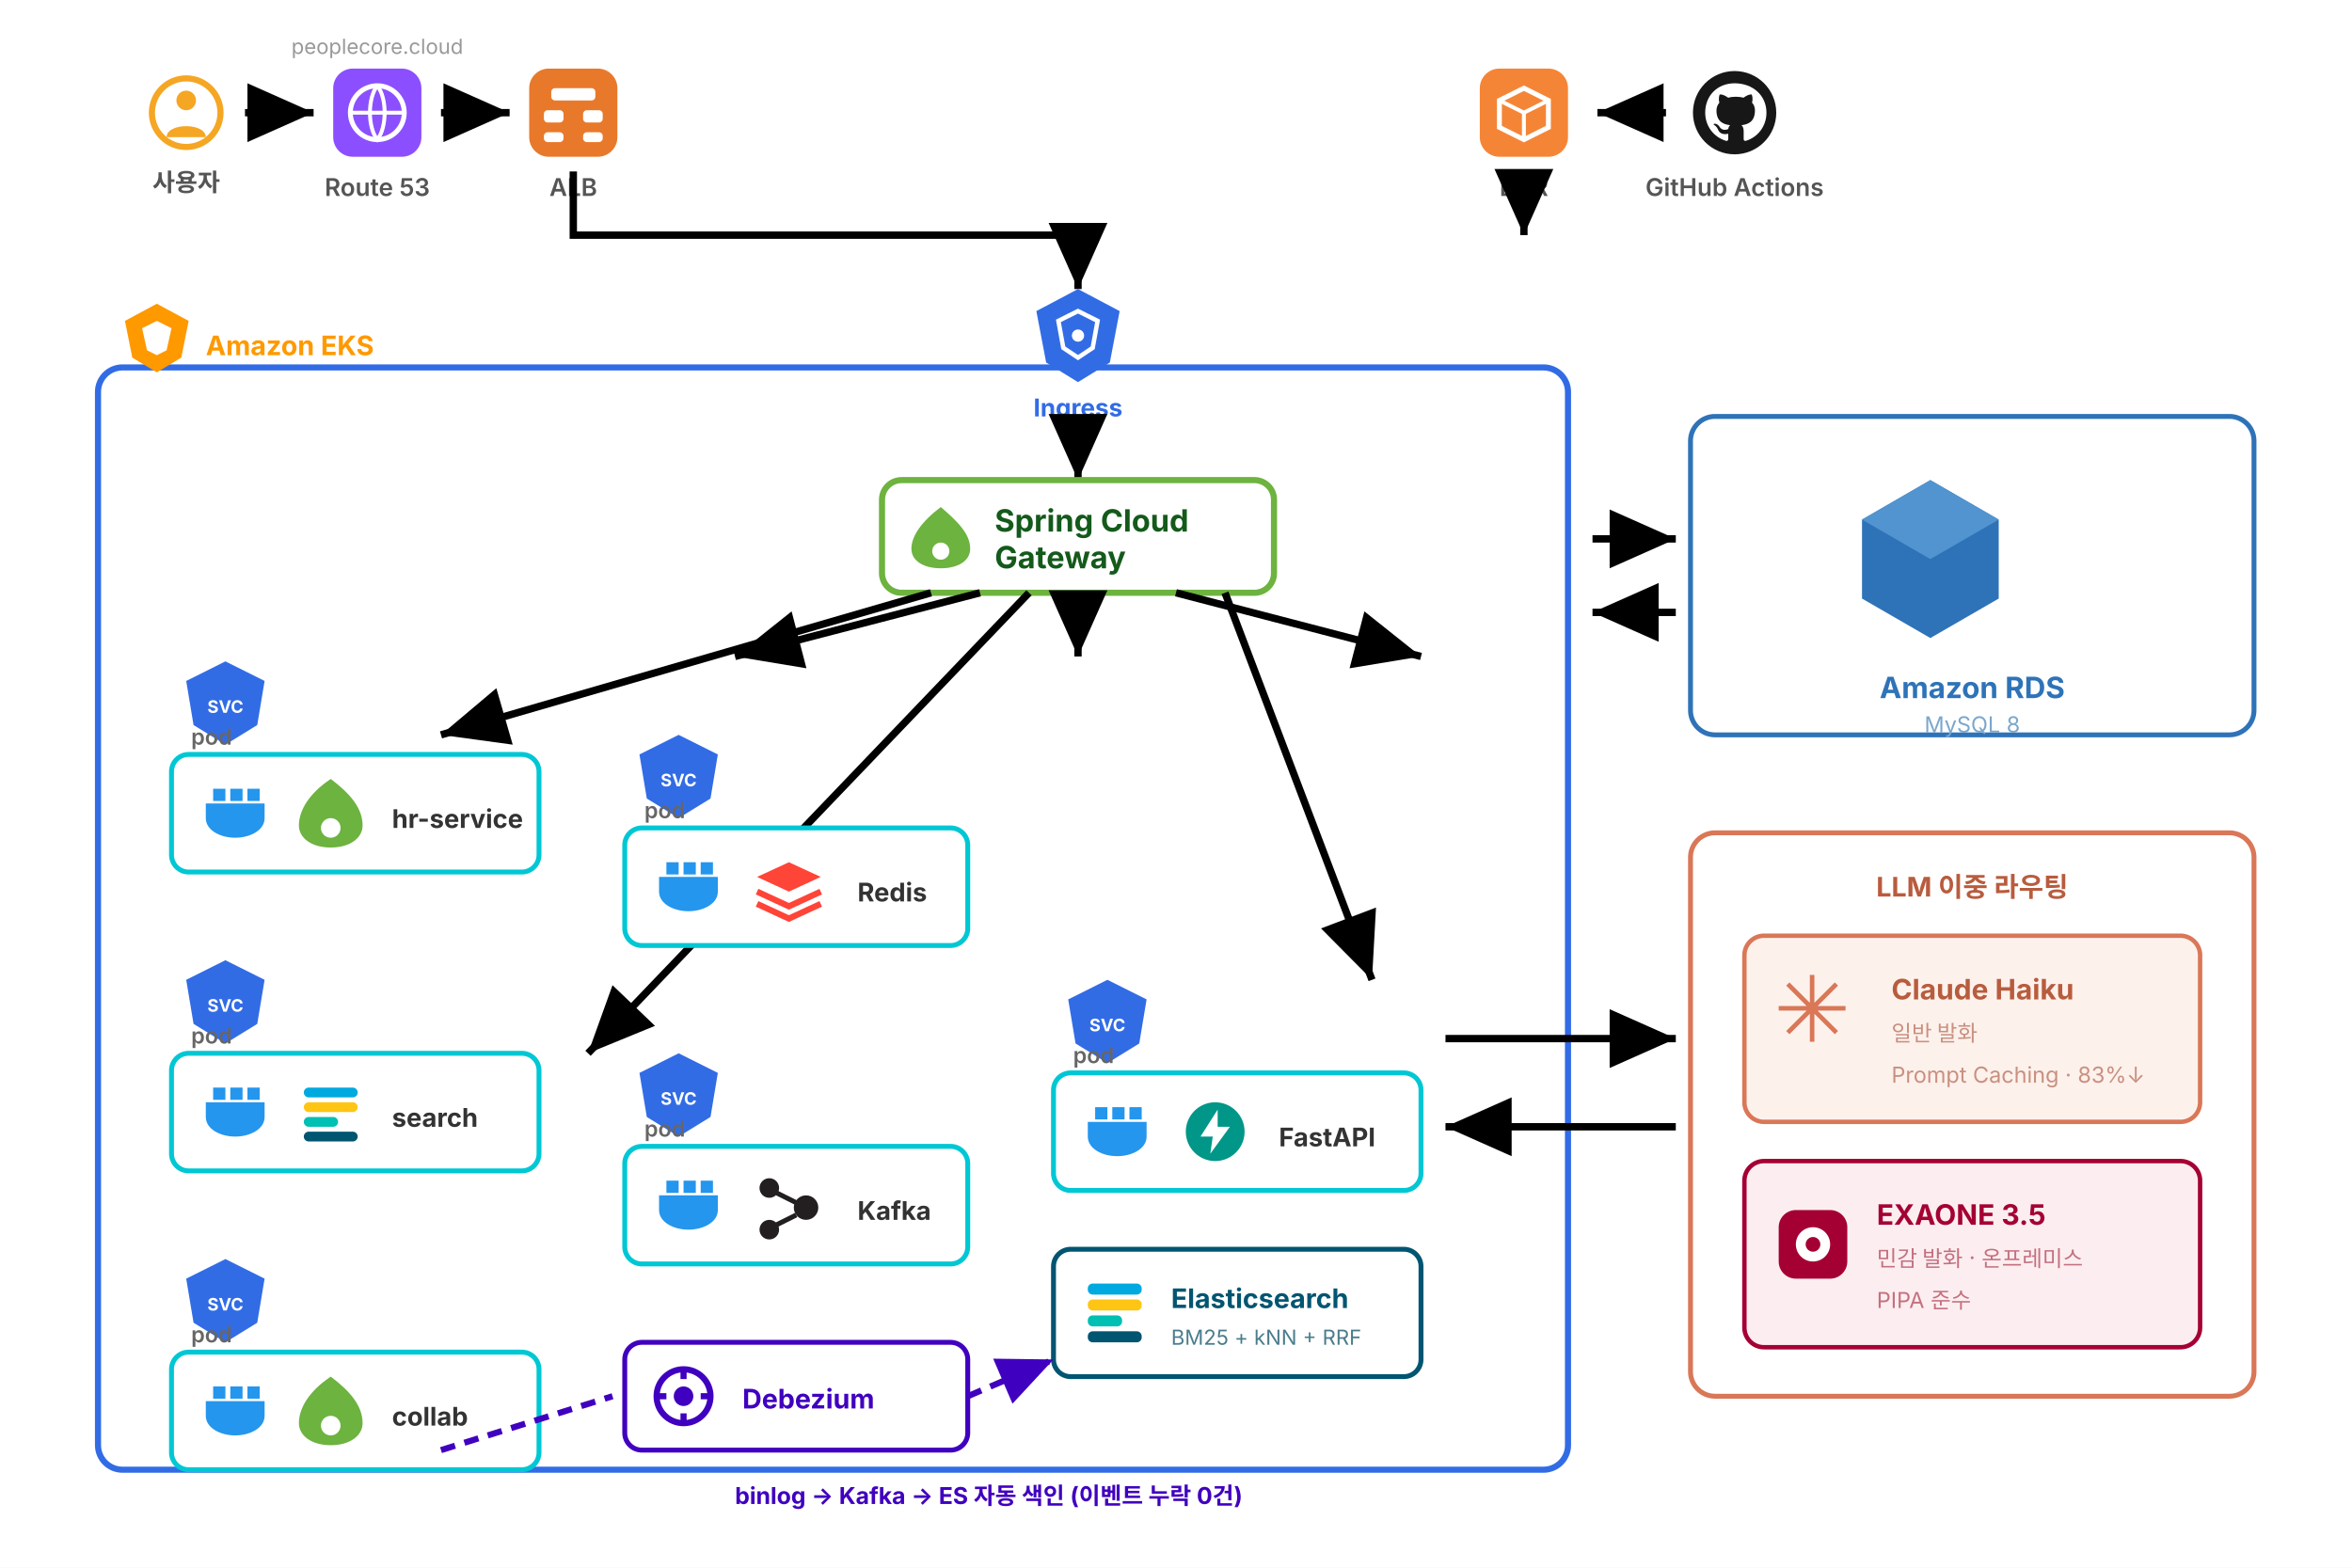
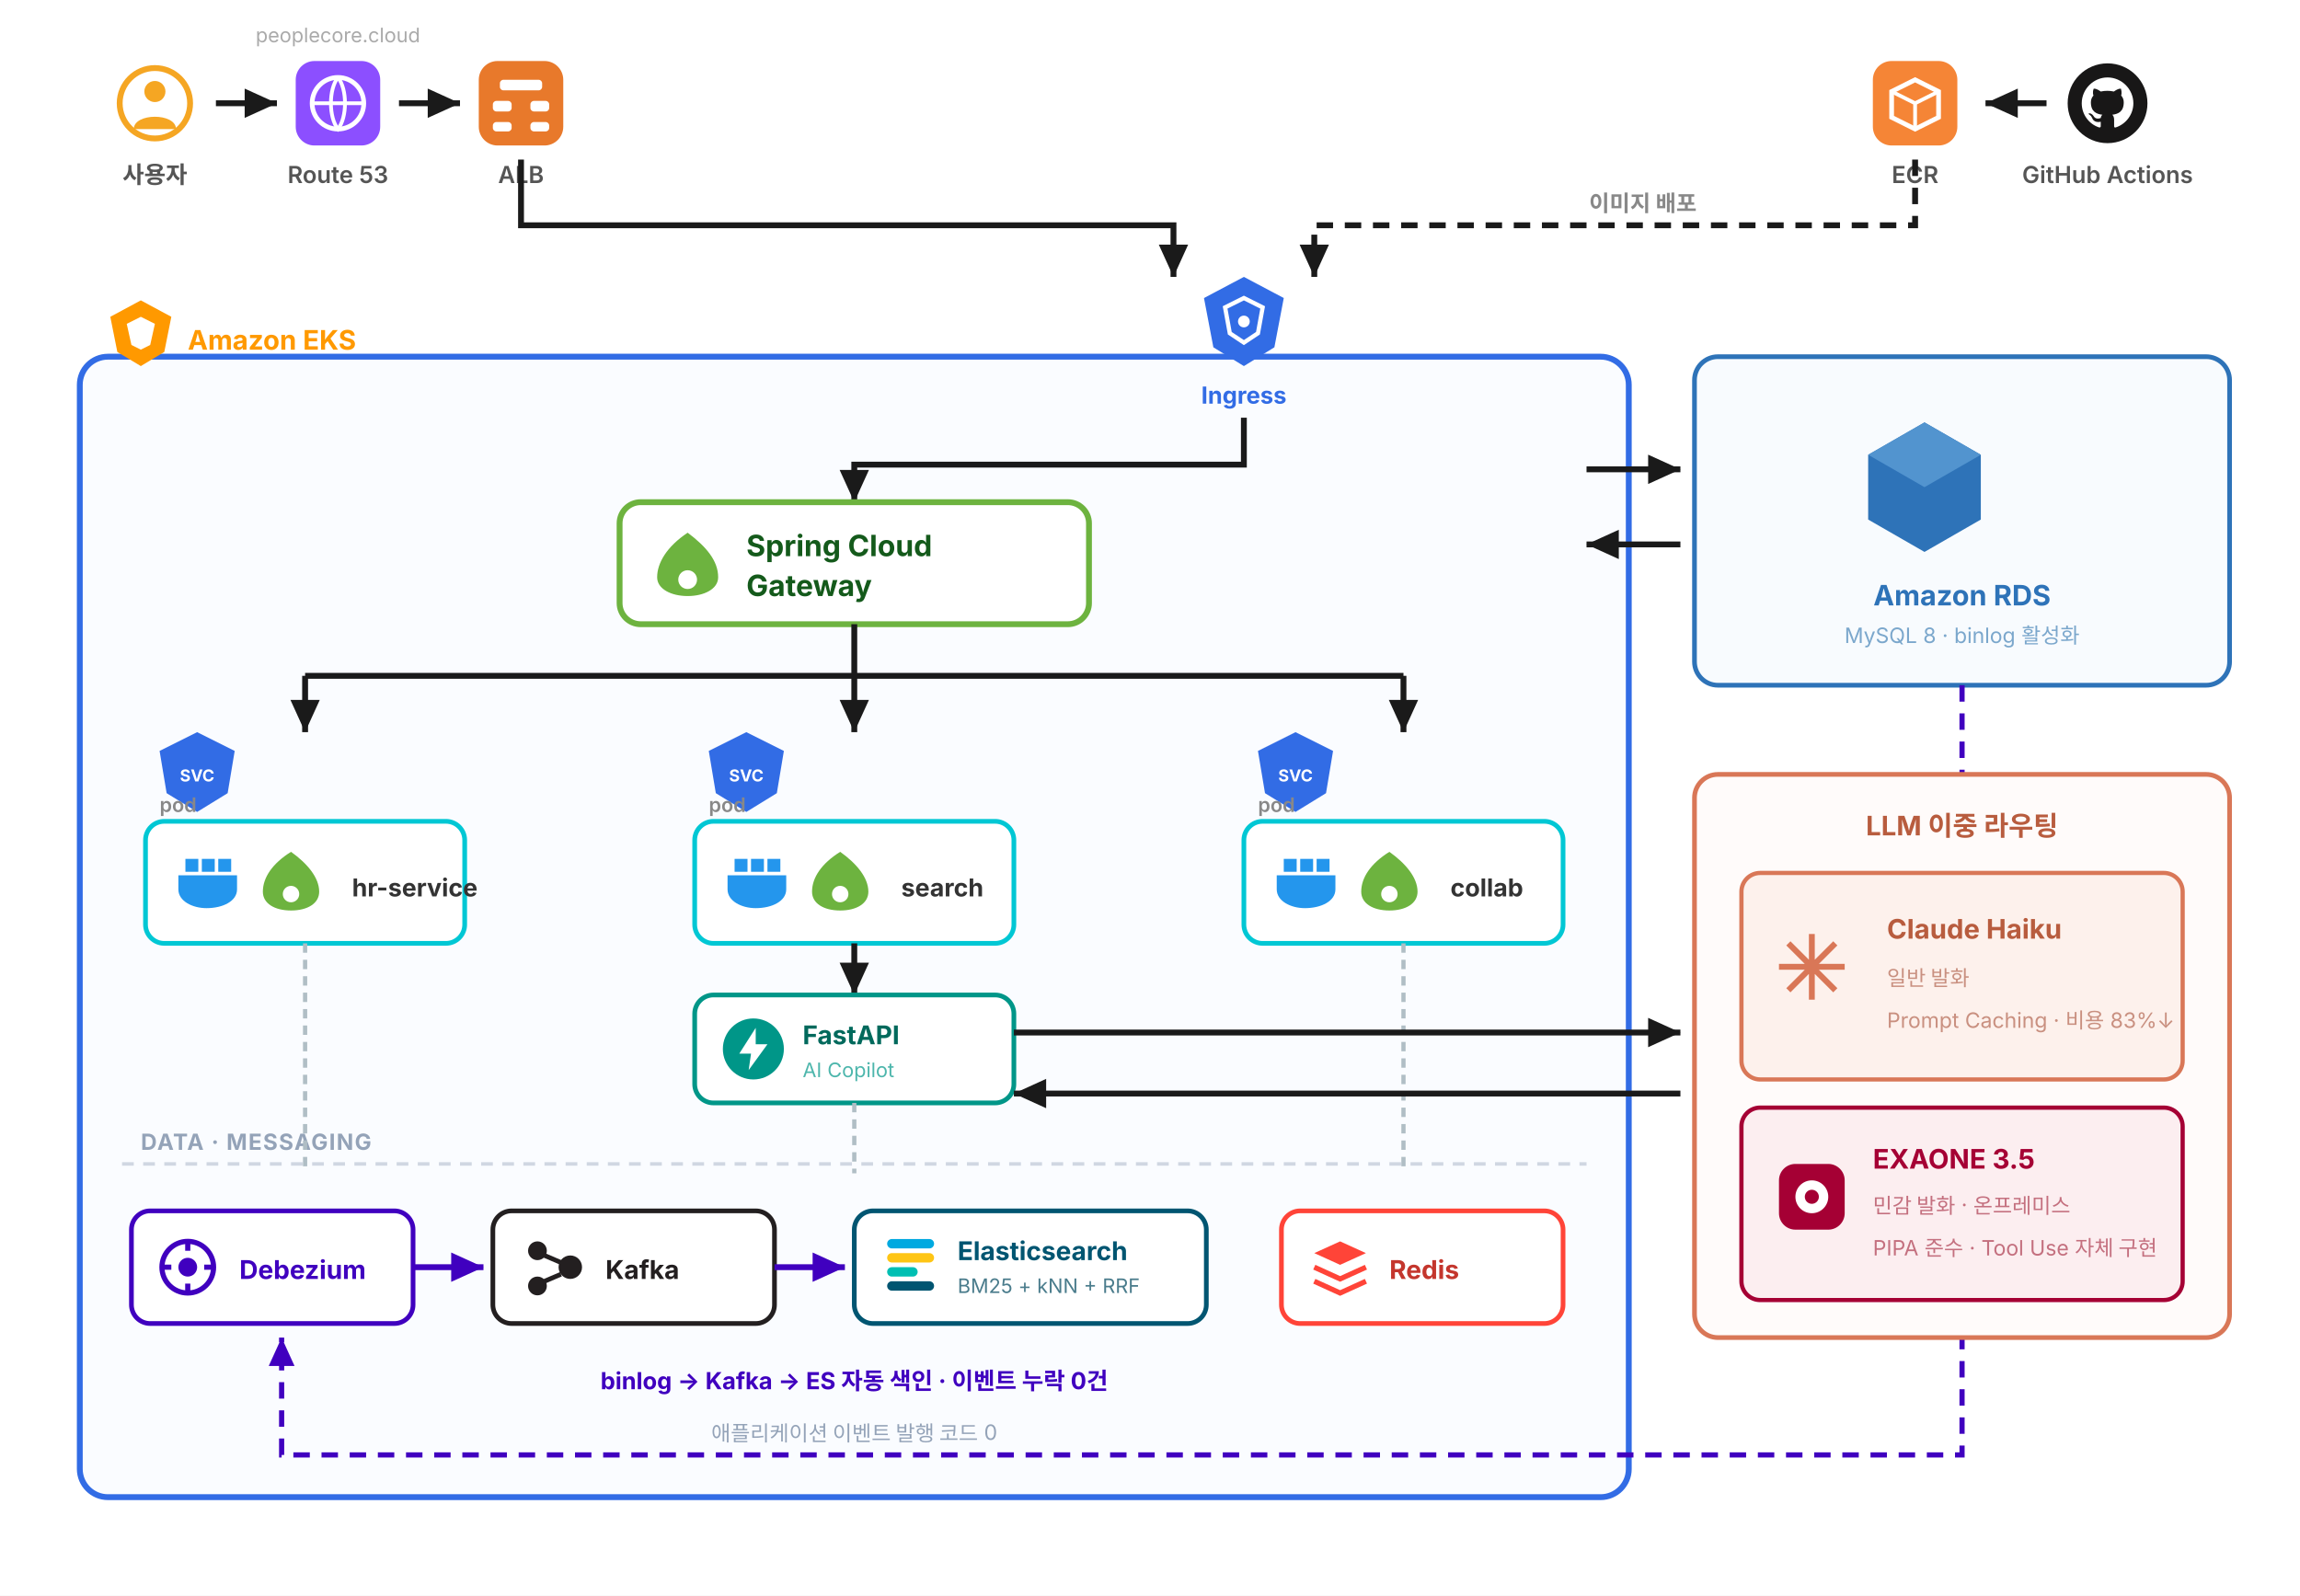
- <svg xmlns="http://www.w3.org/2000/svg" viewBox="0 0 960 640" font-family="Pretendard, -apple-system, sans-serif">
-   <rect width="960" height="640" fill="#fff" />
-   <g transform="translate(60,30)">
-     <circle cx="16" cy="16" r="14" fill="none" stroke="#F5A623" stroke-width="2.5" />
-     <circle cx="16" cy="11" r="4" fill="#F5A623" />
-     <path d="M8 26 C8 20 24 20 24 26" fill="#F5A623" />
-     <text x="16" y="48" font-size="10" fill="#555" text-anchor="middle" font-weight="600">사용자</text>
-   </g>
-   <path d="M100 46 L128 46" stroke="#000" stroke-width="3" marker-end="url(#ar)" />
-   <g transform="translate(136,28)">
+ <svg xmlns="http://www.w3.org/2000/svg" viewBox="0 0 980 680" font-family="Pretendard, -apple-system, sans-serif">
+   <rect width="980" height="680" fill="#fff" />
+   <g transform="translate(48,28)">
+     <circle cx="18" cy="16" r="15" fill="none" stroke="#F5A623" stroke-width="2.5" />
+     <circle cx="18" cy="11" r="4.5" fill="#F5A623" />
+     <path d="M9 27 C9 20 27 20 27 27" fill="#F5A623" />
+     <text x="18" y="50" font-size="10" fill="#555" text-anchor="middle" font-weight="600">사용자</text>
+   </g>
+   <path d="M92 44 L118 44" stroke="#1a1a1a" stroke-width="2.5" marker-end="url(#ar)" />
+   <g transform="translate(126,26)">
    <rect x="0" y="0" width="36" height="36" rx="8" fill="#8C4FFF" />
    <circle cx="18" cy="18" r="11" fill="none" stroke="#fff" stroke-width="2" />
    <path d="M7 18 L29 18 M18 7 C22 12 22 24 18 29 C14 24 14 12 18 7" stroke="#fff" stroke-width="1.6" fill="none" />
    <text x="18" y="52" font-size="10" fill="#555" text-anchor="middle" font-weight="600">Route 53</text>
-     <text x="18" y="-6" font-size="8.5" fill="#999" text-anchor="middle">peoplecore.cloud</text>
-   </g>
-   <path d="M180 46 L208 46" stroke="#000" stroke-width="3" marker-end="url(#ar)" />
-   <g transform="translate(216,28)">
+     <text x="18" y="-8" font-size="8.5" fill="#aaa" text-anchor="middle">peoplecore.cloud</text>
+   </g>
+   <path d="M170 44 L196 44" stroke="#1a1a1a" stroke-width="2.5" marker-end="url(#ar)" />
+   <g transform="translate(204,26)">
    <rect x="0" y="0" width="36" height="36" rx="8" fill="#E8792B" />
-     <rect x="9" y="8" width="18" height="5" rx="1.5" fill="#fff" />
-     <rect x="6" y="17" width="8" height="5" rx="1.5" fill="#fff" />
-     <rect x="22" y="17" width="8" height="5" rx="1.5" fill="#fff" />
+     <rect x="9" y="8" width="18" height="4.5" rx="1.5" fill="#fff" />
+     <rect x="6" y="17" width="8" height="4.5" rx="1.5" fill="#fff" />
+     <rect x="22" y="17" width="8" height="4.5" rx="1.5" fill="#fff" />
    <rect x="6" y="26" width="8" height="4" rx="1.5" fill="#fff" />
    <rect x="22" y="26" width="8" height="4" rx="1.5" fill="#fff" />
    <text x="18" y="52" font-size="10" fill="#555" text-anchor="middle" font-weight="600">ALB</text>
  </g>
-   <g transform="translate(690,28)">
+   <g transform="translate(880,26)">
    <circle cx="18" cy="18" r="17" fill="#181717" />
-     <path d="M18 6 C11 6 6 11 6 18 C6 23.5 9.5 28 14.5 29.5 C15.2 29.6 15.4 29.2 15.4 28.8 L15.4 26.6 C12 27.4 11.3 25 11.3 25 C10.7 23.6 9.9 23.2 9.9 23.2 C8.8 22.5 10 22.5 10 22.5 C11.2 22.6 11.8 23.7 11.8 23.7 C12.9 25.5 14.6 25 15.4 24.7 C15.5 23.9 15.8 23.4 16.2 23.1 C13.5 22.8 10.6 21.7 10.6 17.1 C10.6 15.8 11.1 14.7 11.8 13.9 C11.7 13.6 11.3 12.3 11.9 10.6 C11.9 10.6 13 10.2 15.4 11.9 C16.4 11.6 17.4 11.5 18.5 11.5 C19.5 11.5 20.6 11.6 21.6 11.9 C24 10.2 25 10.6 25 10.6 C25.6 12.3 25.2 13.6 25.1 13.9 C25.9 14.7 26.3 15.8 26.3 17.1 C26.3 21.7 23.5 22.8 20.8 23.1 C21.3 23.5 21.7 24.3 21.7 25.5 L21.7 28.8 C21.7 29.2 21.9 29.6 22.6 29.5 C27.5 28 31 23.5 31 18 C31 11 25.5 6 18 6 Z" fill="#fff" />
+     <path d="M18 7 C12 7 7 12 7 18 C7 22.8 10.1 26.9 14.4 28.3 C14.9 28.4 15.1 28.1 15.1 27.8 L15.1 25.9 C12.1 26.5 11.5 24.4 11.5 24.4 C11 23.2 10.3 22.9 10.3 22.9 C9.4 22.2 10.4 22.3 10.4 22.3 C11.4 22.4 12 23.4 12 23.4 C12.9 25 14.4 24.5 15.1 24.3 C15.2 23.6 15.5 23.1 15.8 22.9 C13.4 22.6 10.9 21.7 10.9 17.6 C10.9 16.4 11.3 15.5 12 14.7 C11.9 14.5 11.5 13.3 12.1 11.8 C12.1 11.8 13 11.5 15.1 13 C16 12.8 16.9 12.7 17.9 12.7 C18.8 12.7 19.8 12.8 20.7 13 C22.8 11.5 23.7 11.8 23.7 11.8 C24.2 13.3 23.9 14.5 23.8 14.7 C24.5 15.5 24.9 16.4 24.9 17.6 C24.9 21.7 22.4 22.6 20 22.9 C20.4 23.2 20.8 23.9 20.8 25 L20.8 27.8 C20.8 28.1 21 28.5 21.5 28.3 C25.8 26.9 29 22.8 29 18 C29 12 24 7 18 7 Z" fill="#fff" />
    <text x="18" y="52" font-size="10" fill="#555" text-anchor="middle" font-weight="600">GitHub Actions</text>
  </g>
-   <path d="M680 46 L652 46" stroke="#000" stroke-width="3" marker-end="url(#ar)" />
-   <g transform="translate(604,28)">
+   <path d="M872 44 L846 44" stroke="#1a1a1a" stroke-width="2.5" marker-end="url(#ar)" />
+   <g transform="translate(798,26)">
    <rect x="0" y="0" width="36" height="36" rx="8" fill="#F58536" />
    <path d="M18 8 L28 13 L28 24 L18 29 L8 24 L8 13 Z" fill="none" stroke="#fff" stroke-width="2" />
    <path d="M8 13 L18 18 L28 13 M18 18 L18 29" stroke="#fff" stroke-width="1.6" fill="none" />
    <text x="18" y="52" font-size="10" fill="#555" text-anchor="middle" font-weight="600">ECR</text>
  </g>
-   <path d="M622 70 L622 96" stroke="#000" stroke-width="3" marker-end="url(#ar)" />
-   <path d="M234 70 L234 96 L440 96 L440 118" stroke="#000" stroke-width="3" fill="none" marker-end="url(#ar)" />
-   <rect x="40" y="150" width="600" height="450" rx="10" fill="none" stroke="#326CE5" stroke-width="2.5" />
-   <g transform="translate(50,124)">
+   <path d="M816 68 L816 96 L560 96 L560 118" stroke="#1a1a1a" stroke-width="2.5" fill="none" marker-end="url(#ar)" stroke-dasharray="7 5" />
+   <text x="700" y="90" font-size="9.5" fill="#888" text-anchor="middle" font-weight="600">이미지 배포</text>
+   <path d="M222 68 L222 96 L500 96 L500 118" stroke="#1a1a1a" stroke-width="2.5" fill="none" marker-end="url(#ar)" />
+   <rect x="34" y="152" width="660" height="486" rx="12" fill="#FAFCFF" stroke="#326CE5" stroke-width="2.5" />
+   <g transform="translate(46,128)">
    <path d="M14 0 L27 7 L24 22 L14 28 L4 22 L1 7 Z" fill="#FF9900" />
    <path d="M14 7 L20 10 L18 19 L14 21 L10 19 L8 10 Z" fill="#fff" />
  </g>
-   <text x="84" y="145" font-size="11" fill="#FF9900" font-weight="700">Amazon EKS</text>
-   <g transform="translate(420,118)">
+   <text x="80" y="149" font-size="11.5" fill="#FF9900" font-weight="700">Amazon EKS</text>
+   <g transform="translate(510,118)">
    <path d="M20 0 L37 9 L33 30 L20 38 L7 30 L3 9 Z" fill="#326CE5" />
    <path d="M20 9 L28 13 L26 24 L20 28 L14 24 L12 13 Z" fill="none" stroke="#fff" stroke-width="1.8" />
    <circle cx="20" cy="19" r="2.5" fill="#fff" />
-     <text x="20" y="52" font-size="10" fill="#326CE5" text-anchor="middle" font-weight="700">Ingress</text>
-   </g>
-   <path d="M440 172 L440 196" stroke="#000" stroke-width="3" marker-end="url(#ar)" />
-   <g transform="translate(360,196)">
-     <rect x="0" y="0" width="160" height="46" rx="8" fill="#fff" stroke="#6DB33F" stroke-width="2.5" />
-     <g transform="translate(12,11)">
-       <path d="M12 0 C4 6 0 12 0 17 C0 22 5 25 12 25 C19 25 24 22 24 17 C24 11 19 6 12 0 Z" fill="#6DB33F" />
-       <circle cx="12" cy="18" r="3.5" fill="#fff" />
-     </g>
-     <text x="46" y="21" font-size="12.5" fill="#145A1B" font-weight="700">Spring Cloud</text>
-     <text x="46" y="36" font-size="12.5" fill="#145A1B" font-weight="700">Gateway</text>
-   </g>
-   <path d="M400 242 L300 268" stroke="#000" stroke-width="3" marker-end="url(#ar)" />
-   <path d="M440 242 L440 268" stroke="#000" stroke-width="3" marker-end="url(#ar)" />
-   <path d="M480 242 L580 268" stroke="#000" stroke-width="3" marker-end="url(#ar)" />
-   <path d="M380 242 L180 300" stroke="#000" stroke-width="3" marker-end="url(#ar)" />
-   <path d="M500 242 L560 400" stroke="#000" stroke-width="3" marker-end="url(#ar)" />
-   <path d="M420 242 L240 430" stroke="#000" stroke-width="3" marker-end="url(#ar)" />
-   <g transform="translate(70,270)">
+   </g>
+   <text x="530" y="172" font-size="10" fill="#326CE5" text-anchor="middle" font-weight="700">Ingress</text>
+   <path d="M530 178 L530 198 L364 198 L364 214" stroke="#1a1a1a" stroke-width="2.5" fill="none" marker-end="url(#ar)" />
+   <g transform="translate(264,214)">
+     <rect x="0" y="0" width="200" height="52" rx="9" fill="#fff" stroke="#6DB33F" stroke-width="2.5" />
+     <g transform="translate(16,13)">
+       <path d="M13 0 C4 6 0 13 0 19 C0 24 6 27 13 27 C20 27 26 24 26 19 C26 12 21 6 13 0 Z" fill="#6DB33F" />
+       <circle cx="13" cy="20" r="4" fill="#fff" />
+     </g>
+     <text x="54" y="23" font-size="12.5" fill="#145A1B" font-weight="700">Spring Cloud</text>
+     <text x="54" y="40" font-size="12.5" fill="#145A1B" font-weight="700">Gateway</text>
+   </g>
+   <path d="M364 266 L364 288" stroke="#1a1a1a" stroke-width="2.5" />
+   <path d="M130 288 L598 288" stroke="#1a1a1a" stroke-width="2.5" />
+   <path d="M130 288 L130 312" stroke="#1a1a1a" stroke-width="2.5" marker-end="url(#ar)" />
+   <path d="M364 288 L364 312" stroke="#1a1a1a" stroke-width="2.5" marker-end="url(#ar)" />
+   <path d="M598 288 L598 312" stroke="#1a1a1a" stroke-width="2.5" marker-end="url(#ar)" />
+   <g transform="translate(62,312)">
    <path d="M22 0 L38 8 L35 26 L22 34 L9 26 L6 8 Z" fill="#326CE5" />
    <text x="22" y="21" font-size="7" fill="#fff" text-anchor="middle" font-weight="700">SVC</text>
-     <rect x="0" y="38" width="150" height="48" rx="7" fill="#fff" stroke="#00C7D4" stroke-width="2" />
-     <text x="8" y="34" font-size="9" fill="#666" font-weight="600">pod</text>
-     <g transform="translate(12,50)">
-       <path d="M2 14 L2 8 L26 8 L26 14 C26 19 20 22 14 22 C8 22 2 19 2 14 Z" fill="#2496ED" />
-       <rect x="5" y="2" width="5" height="5" fill="#2496ED" />
-       <rect x="12" y="2" width="5" height="5" fill="#2496ED" />
-       <rect x="19" y="2" width="5" height="5" fill="#2496ED" />
-     </g>
-     <g transform="translate(52,48)">
-       <path d="M13 0 C4 6 0 13 0 19 C0 24 5 28 13 28 C21 28 26 24 26 19 C26 12 21 6 13 0 Z" fill="#6DB33F" />
-       <circle cx="13" cy="20" r="4" fill="#fff" />
-     </g>
-     <text x="90" y="68" font-size="10.5" fill="#333" font-weight="700">hr-service</text>
-   </g>
-   <g transform="translate(70,392)">
+     <rect x="0" y="38" width="136" height="52" rx="8" fill="#fff" stroke="#00C7D4" stroke-width="2" />
+     <text x="6" y="34" font-size="8.5" fill="#888" font-weight="600">pod</text>
+     <g transform="translate(12,52)">
+       <path d="M2 15 L2 9 L27 9 L27 15 C27 20 21 23 14 23 C8 23 2 20 2 15 Z" fill="#2496ED" />
+       <rect x="5" y="2" width="5.5" height="5.5" fill="#2496ED" />
+       <rect x="12" y="2" width="5.5" height="5.5" fill="#2496ED" />
+       <rect x="19" y="2" width="5.5" height="5.5" fill="#2496ED" />
+     </g>
+     <g transform="translate(50,51)">
+       <path d="M12 0 C4 5 0 11 0 17 C0 22 5 25 12 25 C19 25 24 22 24 17 C24 11 19 5 12 0 Z" fill="#6DB33F" />
+       <circle cx="12" cy="18" r="3.5" fill="#fff" />
+     </g>
+     <text x="88" y="70" font-size="10.5" fill="#333" font-weight="700">hr-service</text>
+   </g>
+   <g transform="translate(296,312)">
    <path d="M22 0 L38 8 L35 26 L22 34 L9 26 L6 8 Z" fill="#326CE5" />
    <text x="22" y="21" font-size="7" fill="#fff" text-anchor="middle" font-weight="700">SVC</text>
-     <rect x="0" y="38" width="150" height="48" rx="7" fill="#fff" stroke="#00C7D4" stroke-width="2" />
-     <text x="8" y="34" font-size="9" fill="#666" font-weight="600">pod</text>
-     <g transform="translate(12,50)">
-       <path d="M2 14 L2 8 L26 8 L26 14 C26 19 20 22 14 22 C8 22 2 19 2 14 Z" fill="#2496ED" />
-       <rect x="5" y="2" width="5" height="5" fill="#2496ED" />
-       <rect x="12" y="2" width="5" height="5" fill="#2496ED" />
-       <rect x="19" y="2" width="5" height="5" fill="#2496ED" />
-     </g>
-     <g transform="translate(54,52)">
-       <rect x="0" y="0" width="22" height="4" rx="2" fill="#00A9E0" />
-       <rect x="0" y="6" width="22" height="4" rx="2" fill="#FEC514" />
-       <rect x="0" y="12" width="14" height="4" rx="2" fill="#00BFB3" />
-       <rect x="0" y="18" width="22" height="4" rx="2" fill="#005571" />
-     </g>
-     <text x="90" y="68" font-size="10.5" fill="#333" font-weight="700">search</text>
-   </g>
-   <g transform="translate(70,514)">
+     <rect x="0" y="38" width="136" height="52" rx="8" fill="#fff" stroke="#00C7D4" stroke-width="2" />
+     <text x="6" y="34" font-size="8.5" fill="#888" font-weight="600">pod</text>
+     <g transform="translate(12,52)">
+       <path d="M2 15 L2 9 L27 9 L27 15 C27 20 21 23 14 23 C8 23 2 20 2 15 Z" fill="#2496ED" />
+       <rect x="5" y="2" width="5.5" height="5.5" fill="#2496ED" />
+       <rect x="12" y="2" width="5.5" height="5.5" fill="#2496ED" />
+       <rect x="19" y="2" width="5.5" height="5.5" fill="#2496ED" />
+     </g>
+     <g transform="translate(50,51)">
+       <path d="M12 0 C4 5 0 11 0 17 C0 22 5 25 12 25 C19 25 24 22 24 17 C24 11 19 5 12 0 Z" fill="#6DB33F" />
+       <circle cx="12" cy="18" r="3.5" fill="#fff" />
+     </g>
+     <text x="88" y="70" font-size="10.5" fill="#333" font-weight="700">search</text>
+   </g>
+   <g transform="translate(530,312)">
    <path d="M22 0 L38 8 L35 26 L22 34 L9 26 L6 8 Z" fill="#326CE5" />
    <text x="22" y="21" font-size="7" fill="#fff" text-anchor="middle" font-weight="700">SVC</text>
-     <rect x="0" y="38" width="150" height="48" rx="7" fill="#fff" stroke="#00C7D4" stroke-width="2" />
-     <text x="8" y="34" font-size="9" fill="#666" font-weight="600">pod</text>
-     <g transform="translate(12,50)">
-       <path d="M2 14 L2 8 L26 8 L26 14 C26 19 20 22 14 22 C8 22 2 19 2 14 Z" fill="#2496ED" />
-       <rect x="5" y="2" width="5" height="5" fill="#2496ED" />
-       <rect x="12" y="2" width="5" height="5" fill="#2496ED" />
-       <rect x="19" y="2" width="5" height="5" fill="#2496ED" />
-     </g>
-     <g transform="translate(52,48)">
-       <path d="M13 0 C4 6 0 13 0 19 C0 24 5 28 13 28 C21 28 26 24 26 19 C26 12 21 6 13 0 Z" fill="#6DB33F" />
-       <circle cx="13" cy="20" r="4" fill="#fff" />
-     </g>
-     <text x="90" y="68" font-size="10.5" fill="#333" font-weight="700">collab</text>
-   </g>
-   <g transform="translate(255,300)">
-     <path d="M22 0 L38 8 L35 26 L22 34 L9 26 L6 8 Z" fill="#326CE5" />
-     <text x="22" y="21" font-size="7" fill="#fff" text-anchor="middle" font-weight="700">SVC</text>
-     <rect x="0" y="38" width="140" height="48" rx="7" fill="#fff" stroke="#00C7D4" stroke-width="2" />
-     <text x="8" y="34" font-size="9" fill="#666" font-weight="600">pod</text>
-     <g transform="translate(12,50)">
-       <path d="M2 14 L2 8 L26 8 L26 14 C26 19 20 22 14 22 C8 22 2 19 2 14 Z" fill="#2496ED" />
-       <rect x="5" y="2" width="5" height="5" fill="#2496ED" />
-       <rect x="12" y="2" width="5" height="5" fill="#2496ED" />
-       <rect x="19" y="2" width="5" height="5" fill="#2496ED" />
-     </g>
-     <g transform="translate(54,52)">
-       <path d="M13 0 L26 6 L13 12 L0 6 Z" fill="#FF4438" />
-       <path d="M0 12 L13 18 L26 12" fill="none" stroke="#FF4438" stroke-width="2.5" />
-       <path d="M0 17 L13 23 L26 17" fill="none" stroke="#FF4438" stroke-width="2.5" />
-     </g>
-     <text x="95" y="68" font-size="10.5" fill="#333" font-weight="700">Redis</text>
-   </g>
-   <g transform="translate(255,430)">
-     <path d="M22 0 L38 8 L35 26 L22 34 L9 26 L6 8 Z" fill="#326CE5" />
-     <text x="22" y="21" font-size="7" fill="#fff" text-anchor="middle" font-weight="700">SVC</text>
-     <rect x="0" y="38" width="140" height="48" rx="7" fill="#fff" stroke="#00C7D4" stroke-width="2" />
-     <text x="8" y="34" font-size="9" fill="#666" font-weight="600">pod</text>
-     <g transform="translate(12,50)">
-       <path d="M2 14 L2 8 L26 8 L26 14 C26 19 20 22 14 22 C8 22 2 19 2 14 Z" fill="#2496ED" />
-       <rect x="5" y="2" width="5" height="5" fill="#2496ED" />
-       <rect x="12" y="2" width="5" height="5" fill="#2496ED" />
-       <rect x="19" y="2" width="5" height="5" fill="#2496ED" />
-     </g>
-     <g transform="translate(54,50)">
+     <rect x="0" y="38" width="136" height="52" rx="8" fill="#fff" stroke="#00C7D4" stroke-width="2" />
+     <text x="6" y="34" font-size="8.5" fill="#888" font-weight="600">pod</text>
+     <g transform="translate(12,52)">
+       <path d="M2 15 L2 9 L27 9 L27 15 C27 20 21 23 14 23 C8 23 2 20 2 15 Z" fill="#2496ED" />
+       <rect x="5" y="2" width="5.5" height="5.5" fill="#2496ED" />
+       <rect x="12" y="2" width="5.5" height="5.5" fill="#2496ED" />
+       <rect x="19" y="2" width="5.5" height="5.5" fill="#2496ED" />
+     </g>
+     <g transform="translate(50,51)">
+       <path d="M12 0 C4 5 0 11 0 17 C0 22 5 25 12 25 C19 25 24 22 24 17 C24 11 19 5 12 0 Z" fill="#6DB33F" />
+       <circle cx="12" cy="18" r="3.5" fill="#fff" />
+     </g>
+     <text x="88" y="70" font-size="10.5" fill="#333" font-weight="700">collab</text>
+   </g>
+   <path d="M364 402 L364 424" stroke="#1a1a1a" stroke-width="2.5" marker-end="url(#ar)" />
+   <g transform="translate(296,424)">
+     <rect x="0" y="0" width="136" height="46" rx="8" fill="#fff" stroke="#009688" stroke-width="2" />
+     <g transform="translate(12,10)">
+       <circle cx="13" cy="13" r="13" fill="#009688" />
+       <path d="M14 4 L7 15 L12 15 L11 22 L19 11 L14 11 Z" fill="#fff" />
+     </g>
+     <text x="46" y="21" font-size="11" fill="#00695C" font-weight="700">FastAPI</text>
+     <text x="46" y="35" font-size="8.5" fill="#4DB6AC">AI Copilot</text>
+   </g>
+   <line x1="52" y1="496" x2="676" y2="496" stroke="#D0D7E2" stroke-width="1.5" stroke-dasharray="5 4" />
+   <text x="60" y="490" font-size="9.5" fill="#94A3B8" font-weight="700" letter-spacing="0.5">DATA · MESSAGING</text>
+   <g transform="translate(56,516)">
+     <rect x="0" y="0" width="120" height="48" rx="8" fill="#fff" stroke="#4000BF" stroke-width="2" />
+     <g transform="translate(12,12)">
+       <circle cx="12" cy="12" r="11" fill="none" stroke="#4000BF" stroke-width="2.2" />
+       <circle cx="12" cy="12" r="4" fill="#4000BF" />
+       <path d="M12 1 L12 5 M12 19 L12 23 M1 12 L5 12 M19 12 L23 12" stroke="#4000BF" stroke-width="2.2" />
+     </g>
+     <text x="46" y="29" font-size="11" fill="#4000BF" font-weight="700">Debezium</text>
+   </g>
+   <path d="M176 540 L206 540" stroke="#4000BF" stroke-width="2.5" marker-end="url(#pu)" />
+   <g transform="translate(210,516)">
+     <rect x="0" y="0" width="120" height="48" rx="8" fill="#fff" stroke="#231F20" stroke-width="2" />
+     <g transform="translate(14,12)">
      <circle cx="5" cy="5" r="4" fill="#231F20" />
-       <circle cx="5" cy="22" r="4" fill="#231F20" />
-       <circle cx="20" cy="13" r="5" fill="#231F20" />
-       <path d="M8 7 L16 11 M8 20 L16 16" stroke="#231F20" stroke-width="2" />
-     </g>
-     <text x="95" y="68" font-size="10.5" fill="#333" font-weight="700">Kafka</text>
-   </g>
-   <g transform="translate(255,548)">
-     <rect x="0" y="0" width="140" height="44" rx="7" fill="#fff" stroke="#4000BF" stroke-width="2" />
-     <g transform="translate(12,10)">
-       <circle cx="12" cy="12" r="11" fill="none" stroke="#4000BF" stroke-width="2.5" />
-       <circle cx="12" cy="12" r="4" fill="#4000BF" />
-       <path d="M12 1 L12 5 M12 19 L12 23 M1 12 L5 12 M19 12 L23 12" stroke="#4000BF" stroke-width="2.5" />
-     </g>
-     <text x="48" y="27" font-size="11" fill="#4000BF" font-weight="700">Debezium</text>
-   </g>
-   <g transform="translate(430,400)">
-     <path d="M22 0 L38 8 L35 26 L22 34 L9 26 L6 8 Z" fill="#326CE5" />
-     <text x="22" y="21" font-size="7" fill="#fff" text-anchor="middle" font-weight="700">SVC</text>
-     <rect x="0" y="38" width="150" height="48" rx="7" fill="#fff" stroke="#00C7D4" stroke-width="2" />
-     <text x="8" y="34" font-size="9" fill="#666" font-weight="600">pod</text>
-     <g transform="translate(12,50)">
-       <path d="M2 14 L2 8 L26 8 L26 14 C26 19 20 22 14 22 C8 22 2 19 2 14 Z" fill="#2496ED" />
-       <rect x="5" y="2" width="5" height="5" fill="#2496ED" />
-       <rect x="12" y="2" width="5" height="5" fill="#2496ED" />
-       <rect x="19" y="2" width="5" height="5" fill="#2496ED" />
-     </g>
-     <g transform="translate(54,50)">
-       <circle cx="12" cy="12" r="12" fill="#009688" />
-       <path d="M13 3 L6 14 L11 14 L10 21 L18 10 L13 10 Z" fill="#fff" />
-     </g>
-     <text x="92" y="68" font-size="10.5" fill="#333" font-weight="700">FastAPI</text>
-   </g>
-   <g transform="translate(430,510)">
-     <rect x="0" y="0" width="150" height="52" rx="7" fill="#fff" stroke="#005571" stroke-width="2" />
-     <g transform="translate(14,14)">
-       <rect x="0" y="0" width="22" height="4.5" rx="2" fill="#00A9E0" />
-       <rect x="0" y="6.5" width="22" height="4.5" rx="2" fill="#FEC514" />
-       <rect x="0" y="13" width="14" height="4.5" rx="2" fill="#00BFB3" />
-       <rect x="0" y="19.5" width="22" height="4.5" rx="2" fill="#005571" />
-     </g>
-     <text x="48" y="24" font-size="11" fill="#005571" font-weight="700">Elasticsearch</text>
-     <text x="48" y="39" font-size="8.5" fill="#4A7C8C">BM25 + kNN + RRF</text>
-   </g>
-   <rect x="690" y="170" width="230" height="130" rx="10" fill="none" stroke="#2E73B8" stroke-width="2" />
-   <g transform="translate(760,196)">
-     <path d="M45 0 L90 26 L90 78 L45 104 L0 78 L0 26 Z" fill="#2E73B8" transform="scale(0.62)" />
-     <path d="M45 0 L90 26 L45 52 L0 26 Z" fill="#5294CF" transform="scale(0.62)" />
-   </g>
-   <text x="805" y="285" font-size="12" fill="#2E73B8" text-anchor="middle" font-weight="700">Amazon RDS</text>
-   <text x="805" y="299" font-size="9" fill="#7BA7CC" text-anchor="middle">MySQL 8</text>
-   <path d="M650 220 L684 220" stroke="#000" stroke-width="3" marker-end="url(#ar)" />
-   <path d="M684 250 L650 250" stroke="#000" stroke-width="3" marker-end="url(#ar)" />
-   <rect x="690" y="340" width="230" height="230" rx="10" fill="none" stroke="#D97757" stroke-width="2" />
-   <text x="805" y="366" font-size="11" fill="#B85C3E" text-anchor="middle" font-weight="700">LLM 이중 라우팅</text>
-   <g transform="translate(712,382)">
-     <rect x="0" y="0" width="186" height="76" rx="8" fill="#FDF1EC" stroke="#D97757" stroke-width="1.8" />
-     <g transform="translate(14,16)">
-       <path d="M22 0 L22 44 M0 22 L44 22 M6 6 L38 38 M38 6 L6 38" stroke="#D97757" stroke-width="3" transform="scale(0.62)" />
-     </g>
-     <text x="60" y="26" font-size="11.5" fill="#B85C3E" font-weight="700">Claude Haiku</text>
-     <text x="60" y="43" font-size="9" fill="#C99080">일반 발화</text>
-     <text x="60" y="60" font-size="9" fill="#C99080">Prompt Caching · 83%↓</text>
-   </g>
-   <g transform="translate(712,474)">
-     <rect x="0" y="0" width="186" height="76" rx="8" fill="#FCEEF0" stroke="#A50034" stroke-width="1.8" />
-     <g transform="translate(14,20)">
+       <circle cx="5" cy="20" r="4" fill="#231F20" />
+       <circle cx="19" cy="12" r="5" fill="#231F20" />
+       <path d="M8 7 L15 10 M8 18 L15 15" stroke="#231F20" stroke-width="2" />
+     </g>
+     <text x="48" y="29" font-size="11" fill="#231F20" font-weight="700">Kafka</text>
+   </g>
+   <path d="M330 540 L360 540" stroke="#4000BF" stroke-width="2.5" marker-end="url(#pu)" />
+   <g transform="translate(364,516)">
+     <rect x="0" y="0" width="150" height="48" rx="8" fill="#fff" stroke="#005571" stroke-width="2" />
+     <g transform="translate(14,12)">
+       <rect x="0" y="0" width="20" height="4" rx="2" fill="#00A9E0" />
+       <rect x="0" y="6" width="20" height="4" rx="2" fill="#FEC514" />
+       <rect x="0" y="12" width="13" height="4" rx="2" fill="#00BFB3" />
+       <rect x="0" y="18" width="20" height="4" rx="2" fill="#005571" />
+     </g>
+     <text x="44" y="21" font-size="11" fill="#005571" font-weight="700">Elasticsearch</text>
+     <text x="44" y="35" font-size="8.5" fill="#4A7C8C">BM25 + kNN + RRF</text>
+   </g>
+   <g transform="translate(546,516)">
+     <rect x="0" y="0" width="120" height="48" rx="8" fill="#fff" stroke="#FF4438" stroke-width="2" />
+     <g transform="translate(14,13)">
+       <path d="M11 0 L22 5 L11 10 L0 5 Z" fill="#FF4438" />
+       <path d="M0 11 L11 16 L22 11" fill="none" stroke="#FF4438" stroke-width="2.2" />
+       <path d="M0 17 L11 22 L22 17" fill="none" stroke="#FF4438" stroke-width="2.2" />
+     </g>
+     <text x="46" y="29" font-size="11" fill="#C4362D" font-weight="700">Redis</text>
+   </g>
+   <path d="M364 470 L364 500" stroke="#B0BEC5" stroke-width="1.8" stroke-dasharray="4 3" />
+   <path d="M130 402 L130 500" stroke="#B0BEC5" stroke-width="1.8" stroke-dasharray="4 3" />
+   <path d="M598 402 L598 500" stroke="#B0BEC5" stroke-width="1.8" stroke-dasharray="4 3" />
+   <text x="364" y="592" font-size="10" fill="#4000BF" text-anchor="middle" font-weight="700">binlog → Kafka → ES 자동 색인 · 이벤트 누락 0건</text>
+   <text x="364" y="614" font-size="9" fill="#94A3B8" text-anchor="middle">애플리케이션 이벤트 발행 코드 0</text>
+   <rect x="722" y="152" width="228" height="140" rx="10" fill="#F8FBFE" stroke="#2E73B8" stroke-width="2" />
+   <g transform="translate(796,180)">
+     <path d="M40 0 L80 23 L80 69 L40 92 L0 69 L0 23 Z" fill="#2E73B8" transform="scale(0.6)" />
+     <path d="M40 0 L80 23 L40 46 L0 23 Z" fill="#5294CF" transform="scale(0.6)" />
+   </g>
+   <text x="836" y="258" font-size="12" fill="#2E73B8" text-anchor="middle" font-weight="700">Amazon RDS</text>
+   <text x="836" y="274" font-size="9" fill="#7BA7CC" text-anchor="middle">MySQL 8 · binlog 활성화</text>
+   <path d="M676 200 L716 200" stroke="#1a1a1a" stroke-width="2.5" marker-end="url(#ar)" />
+   <path d="M716 232 L676 232" stroke="#1a1a1a" stroke-width="2.5" marker-end="url(#ar)" />
+   <path d="M836 292 L836 620 L120 620 L120 570" stroke="#4000BF" stroke-width="2.2" fill="none" stroke-dasharray="7 5" marker-end="url(#pu)" />
+   <rect x="722" y="330" width="228" height="240" rx="10" fill="#FFFBFA" stroke="#D97757" stroke-width="2" />
+   <text x="836" y="356" font-size="11.5" fill="#B85C3E" text-anchor="middle" font-weight="700">LLM 이중 라우팅</text>
+   <g transform="translate(742,372)">
+     <rect x="0" y="0" width="188" height="88" rx="8" fill="#FDF1EC" stroke="#D97757" stroke-width="1.8" />
+     <g transform="translate(16,26)">
+       <path d="M14 0 L14 28 M0 14 L28 14 M4 4 L24 24 M24 4 L4 24" stroke="#D97757" stroke-width="2.5" />
+     </g>
+     <text x="62" y="28" font-size="11.5" fill="#B85C3E" font-weight="700">Claude Haiku</text>
+     <text x="62" y="48" font-size="9" fill="#C99080">일반 발화</text>
+     <text x="62" y="66" font-size="9" fill="#C99080">Prompt Caching · 비용 83%↓</text>
+   </g>
+   <g transform="translate(742,472)">
+     <rect x="0" y="0" width="188" height="82" rx="8" fill="#FCEEF0" stroke="#A50034" stroke-width="1.8" />
+     <g transform="translate(16,24)">
      <rect x="0" y="0" width="28" height="28" rx="7" fill="#A50034" />
      <circle cx="14" cy="14" r="7" fill="#fff" />
      <circle cx="14" cy="14" r="3" fill="#A50034" />
    </g>
-     <text x="54" y="26" font-size="11.5" fill="#A50034" font-weight="700">EXAONE 3.5</text>
-     <text x="54" y="43" font-size="9" fill="#C4707F">민감 발화 · 온프레미스</text>
-     <text x="54" y="60" font-size="9" fill="#C4707F">PIPA 준수</text>
-   </g>
-   <path d="M590 424 L684 424" stroke="#000" stroke-width="3" marker-end="url(#ar)" />
-   <path d="M684 460 L590 460" stroke="#000" stroke-width="3" marker-end="url(#ar)" />
-   <path d="M180 592 L250 570" stroke="#4000BF" stroke-width="2.5" stroke-dasharray="6 4" fill="none" />
-   <path d="M395 570 L430 555" stroke="#4000BF" stroke-width="2.5" stroke-dasharray="6 4" fill="none" marker-end="url(#pu)" />
-   <text x="300" y="614" font-size="9.5" fill="#4000BF" font-weight="700">binlog → Kafka → ES 자동 색인 (이벤트 누락 0건)</text>
+     <text x="56" y="26" font-size="11.5" fill="#A50034" font-weight="700">EXAONE 3.5</text>
+     <text x="56" y="45" font-size="9" fill="#C4707F">민감 발화 · 온프레미스</text>
+     <text x="56" y="63" font-size="9" fill="#C4707F">PIPA 준수 · Tool Use 자체 구현</text>
+   </g>
+   <path d="M432 440 L716 440" stroke="#1a1a1a" stroke-width="2.5" marker-end="url(#ar)" />
+   <path d="M716 466 L432 466" stroke="#1a1a1a" stroke-width="2.5" marker-end="url(#ar)" />
  <defs>
-     <marker id="ar" markerWidth="10" markerHeight="10" refX="9" refY="5" orient="auto">
-       <path d="M0 1 L9 5 L0 9 Z" fill="#000" />
+     <marker id="ar" markerWidth="6" markerHeight="6" refX="5.5" refY="3" orient="auto">
+       <path d="M0 0.5 L5.5 3 L0 5.5 Z" fill="#1a1a1a" />
    </marker>
-     <marker id="pu" markerWidth="10" markerHeight="10" refX="9" refY="5" orient="auto">
-       <path d="M0 1 L9 5 L0 9 Z" fill="#4000BF" />
+     <marker id="pu" markerWidth="6" markerHeight="6" refX="5.5" refY="3" orient="auto">
+       <path d="M0 0.5 L5.5 3 L0 5.5 Z" fill="#4000BF" />
    </marker>
  </defs>
</svg>
